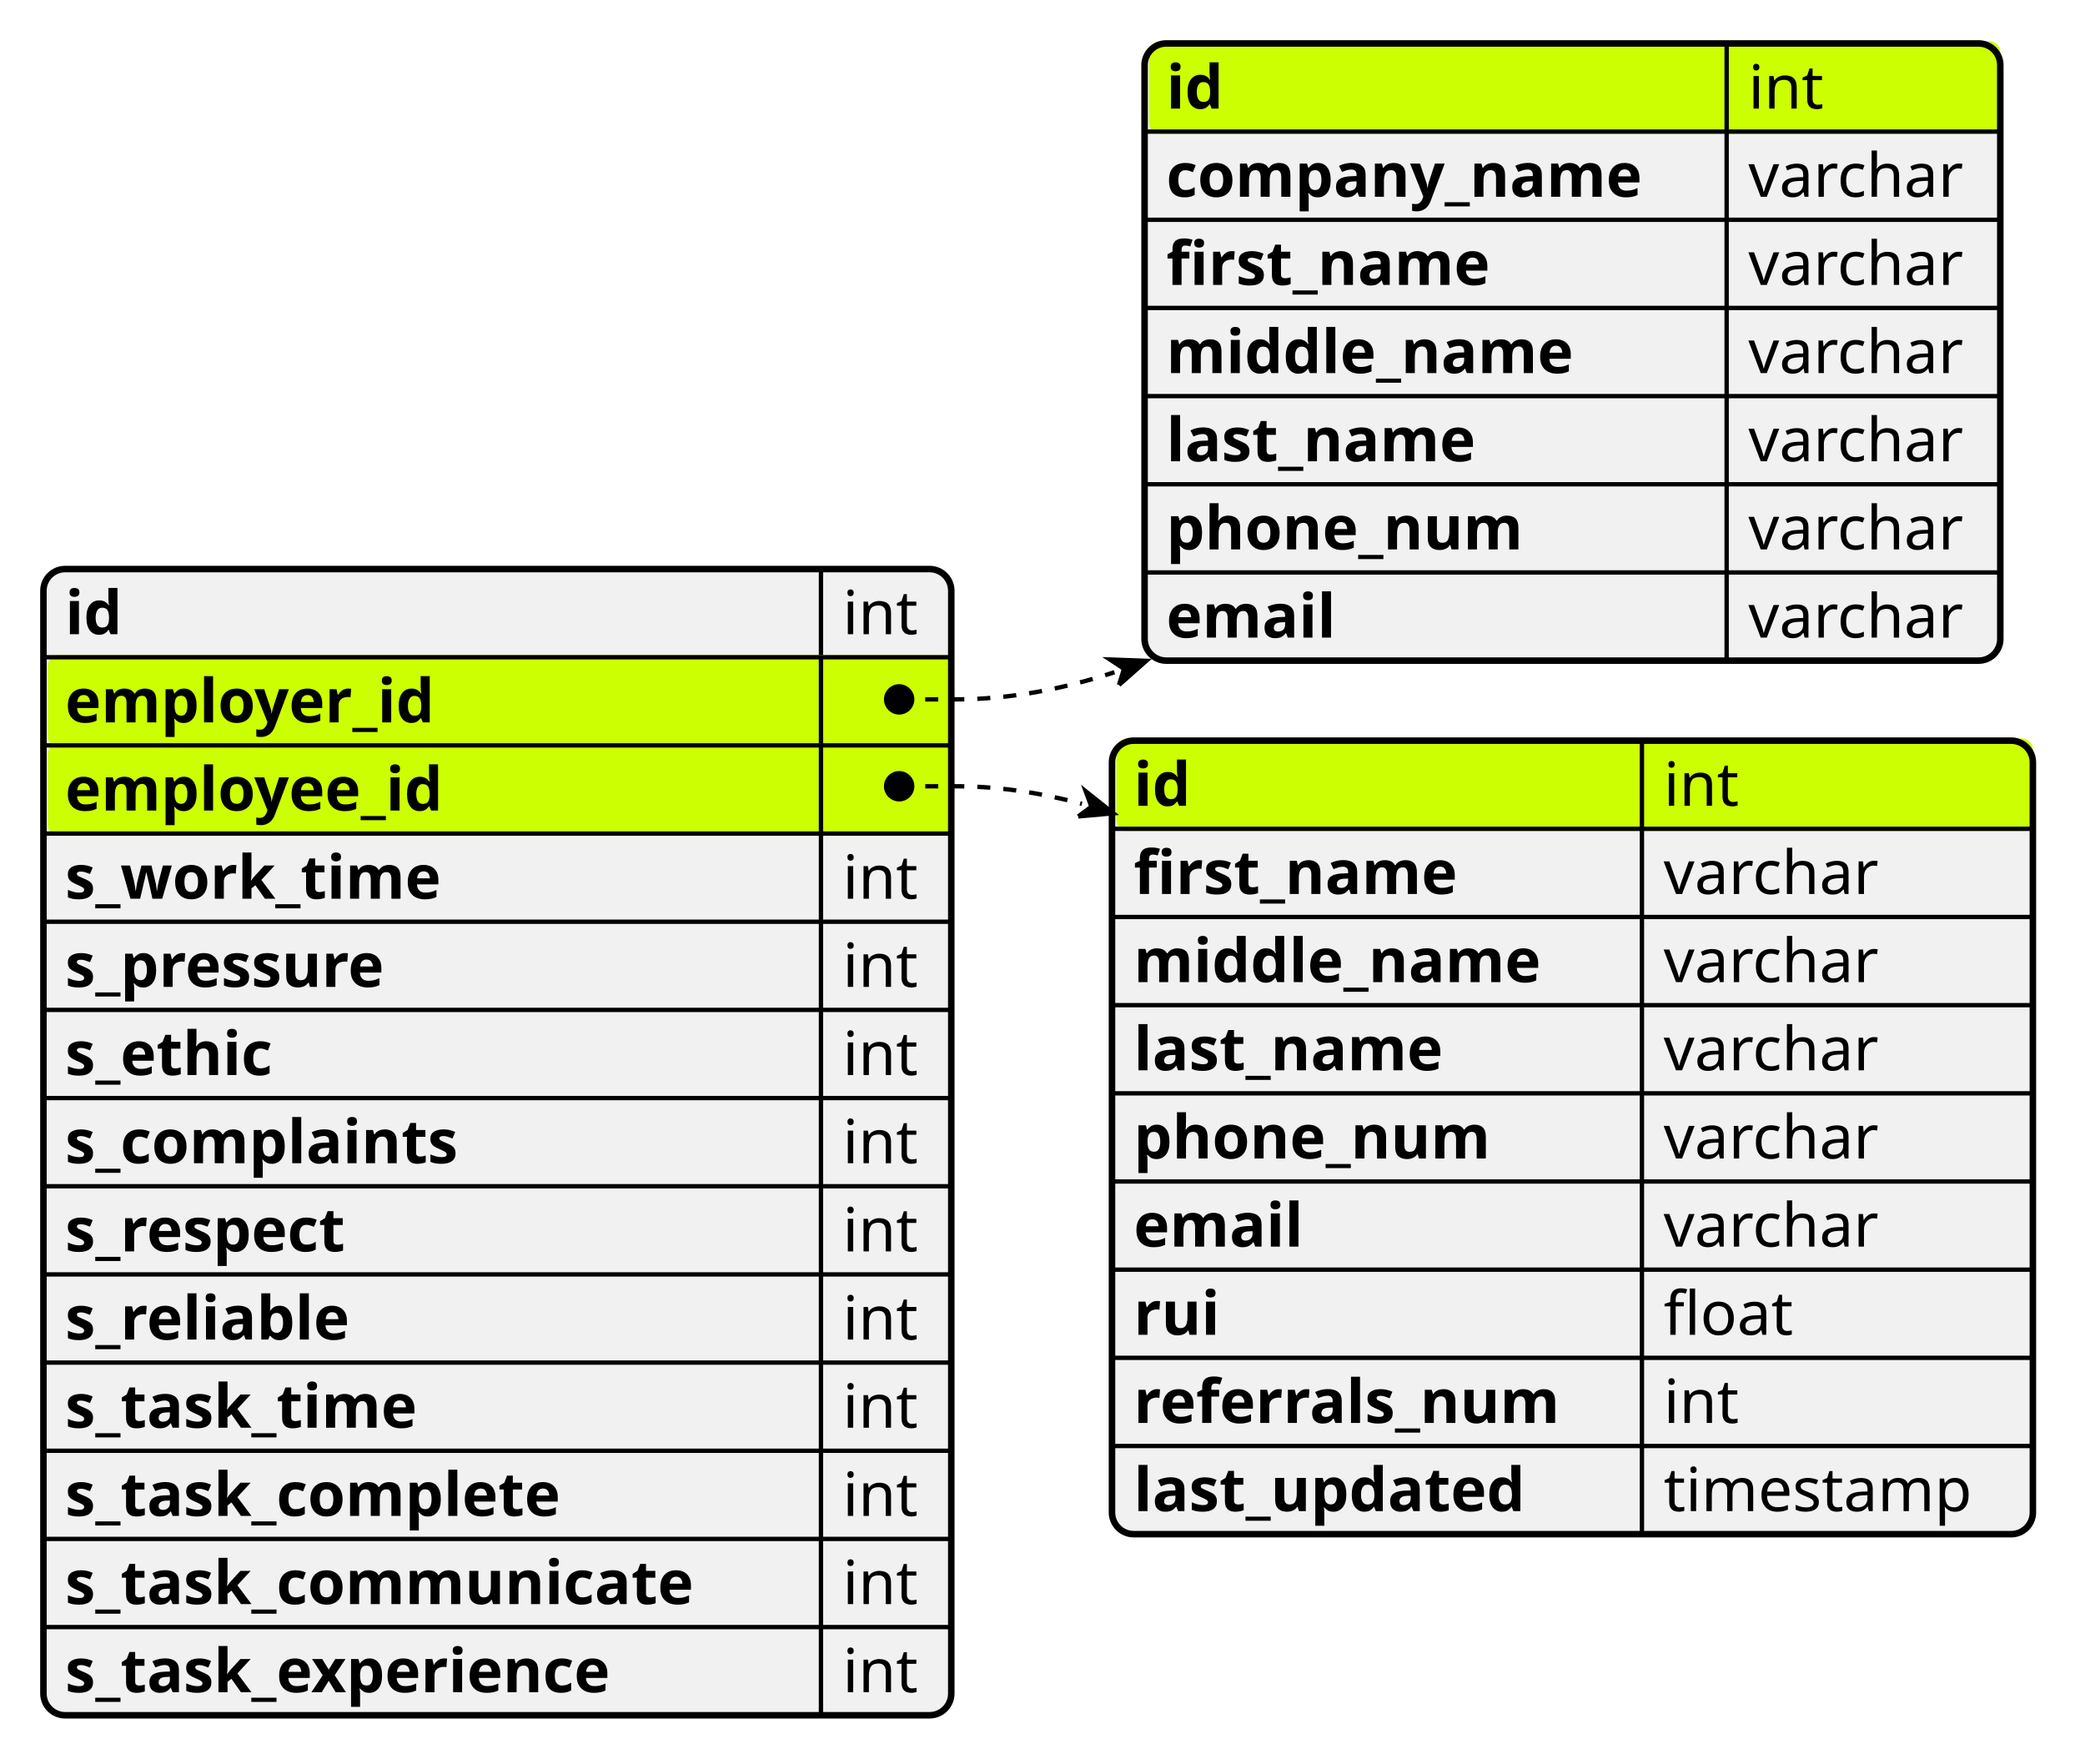
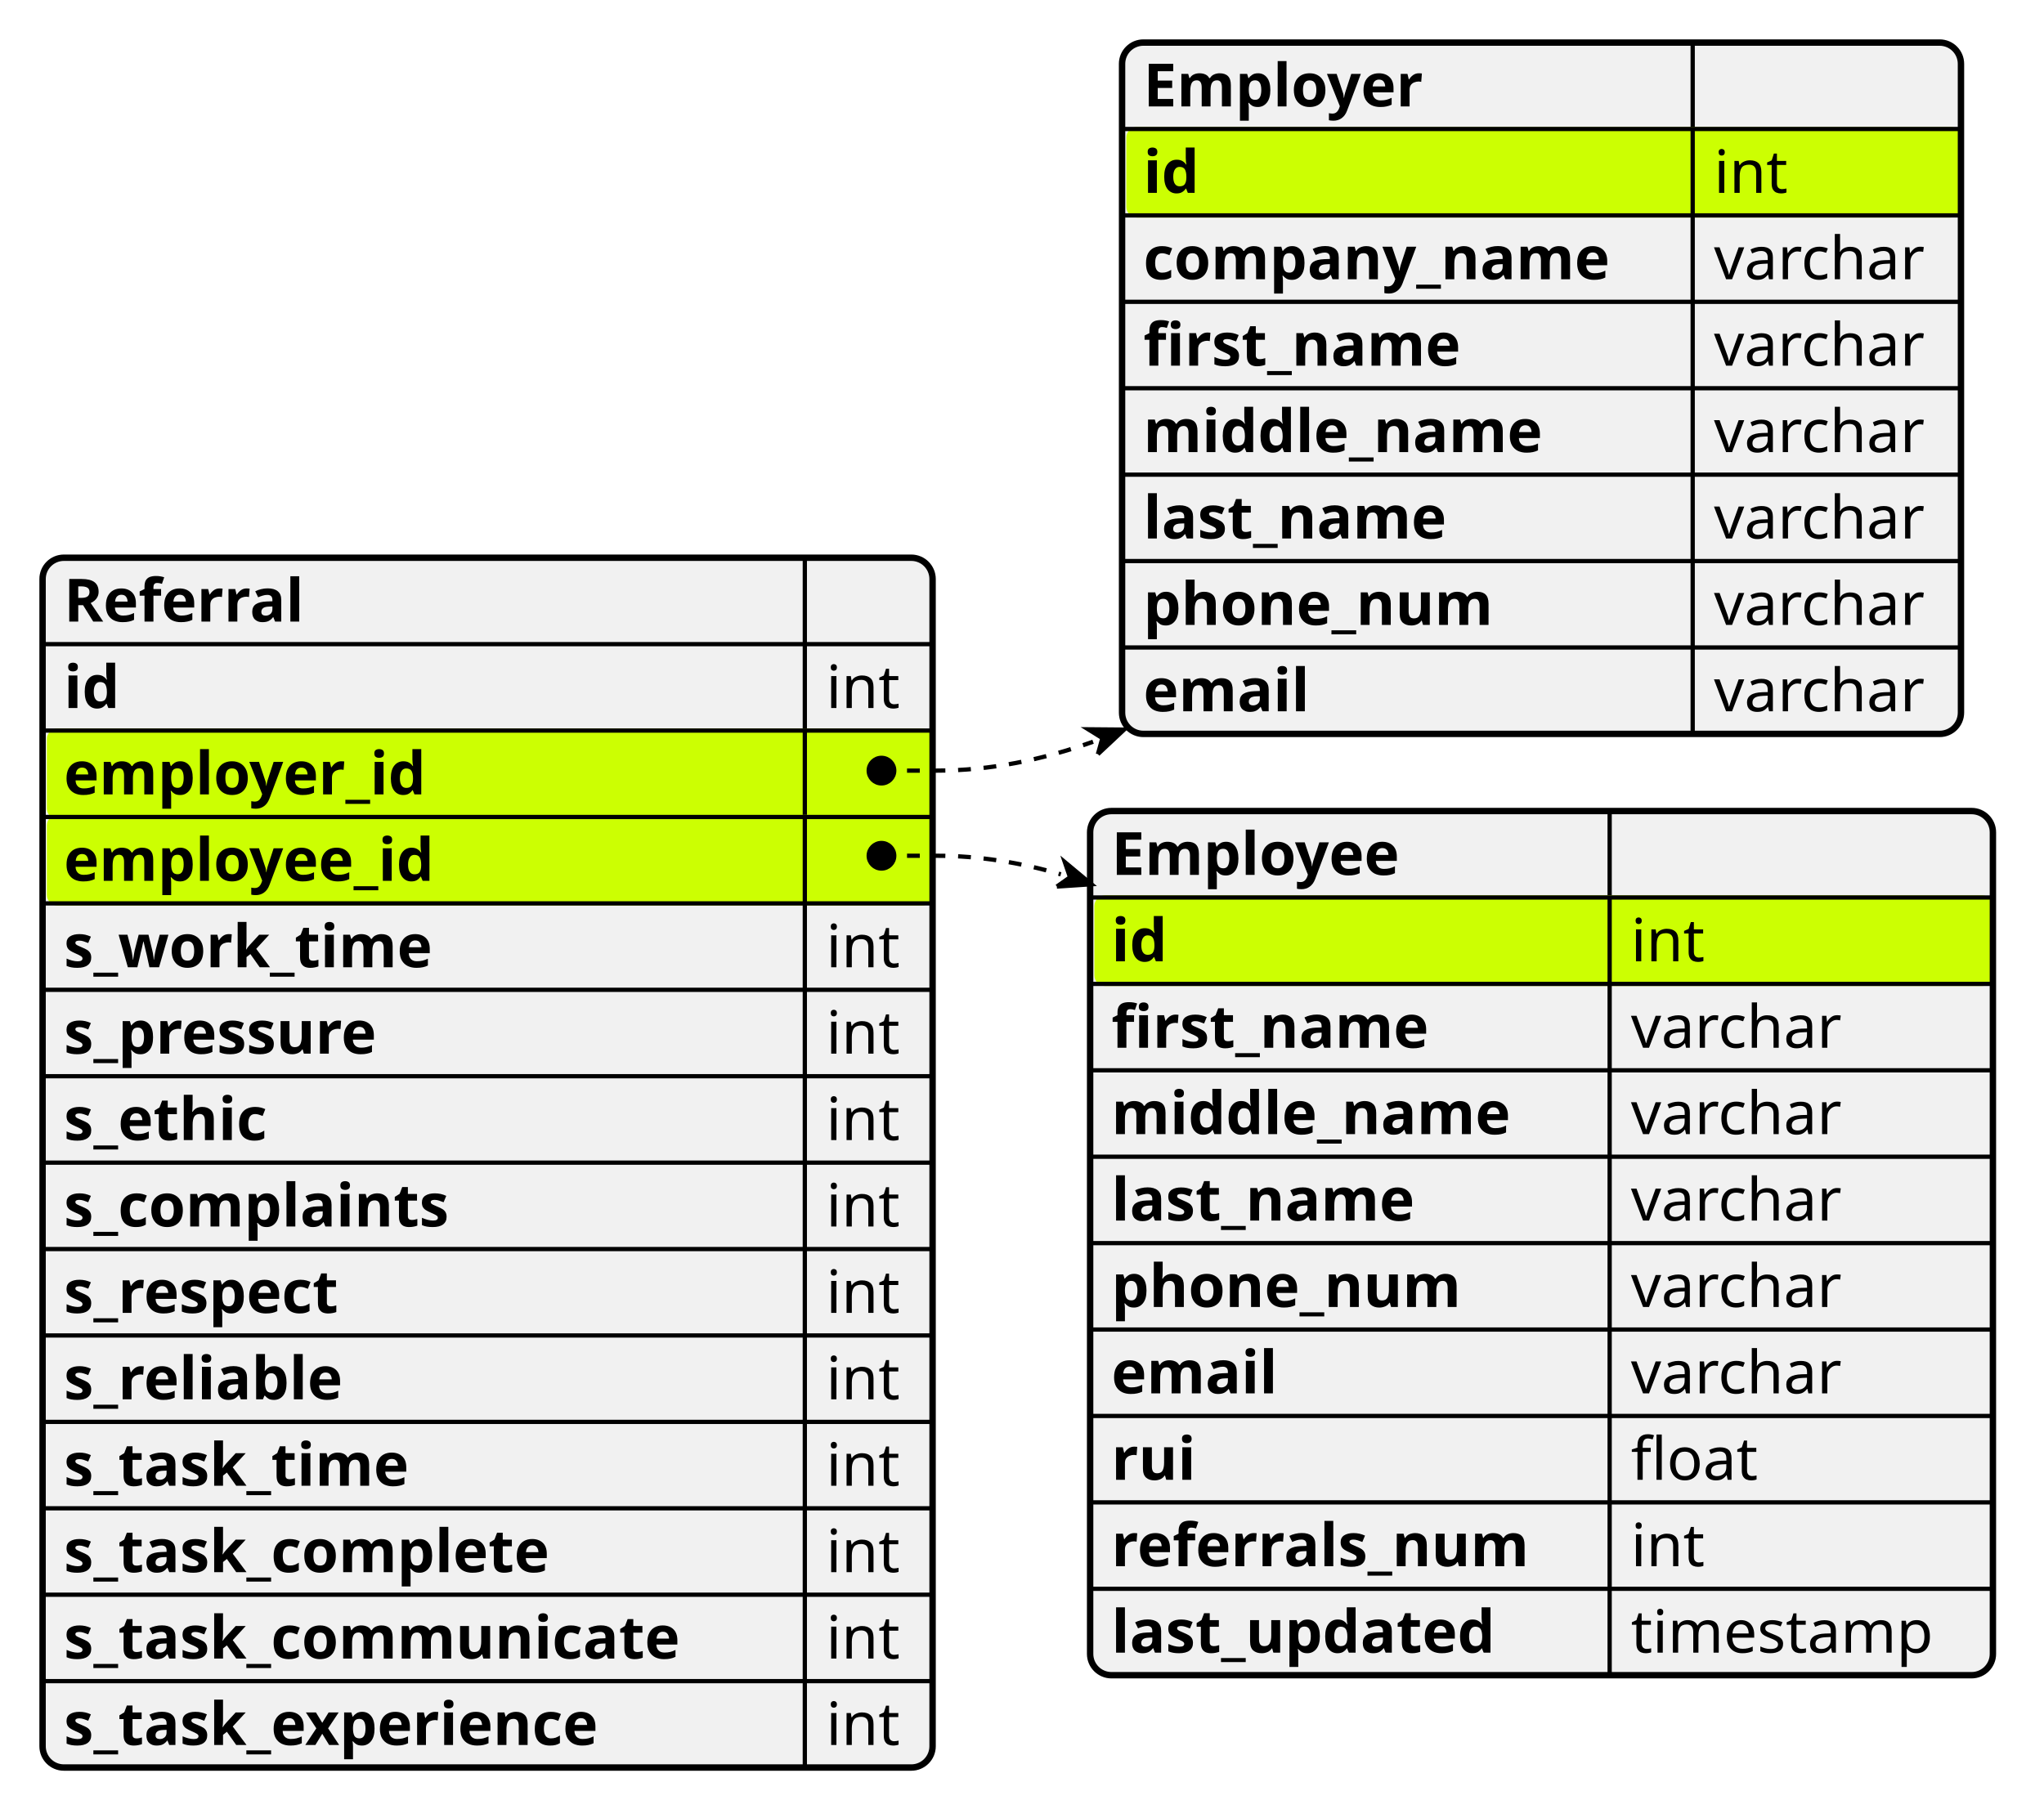
- <svg xmlns="http://www.w3.org/2000/svg" contentStyleType="text/css" height="406px" preserveAspectRatio="none" style="width:480px;height:406px;background:#FFFFFF;" version="1.1" viewBox="0 0 480 406" width="480px" zoomAndPan="magnify">
+ <svg xmlns="http://www.w3.org/2000/svg" contentStyleType="text/css" height="427px" preserveAspectRatio="none" style="width:480px;height:427px;background:#FFFFFF;" version="1.1" viewBox="0 0 480 427" width="480px" zoomAndPan="magnify">
  <defs />
  <g>
-     <rect fill="#F1F1F1" height="263.859" rx="5" ry="5" style="stroke:#F1F1F1;stroke-width:1.5;" width="209" x="10" y="131" />
-     <text fill="#000000" font-family="sans-serif" font-size="14" font-weight="bold" lengthAdjust="spacing" textLength="15" x="15" y="145.995">id</text>
-     <text fill="#000000" font-family="sans-serif" font-size="14" lengthAdjust="spacing" textLength="20" x="194" y="145.995">int</text>
+     <rect fill="#F1F1F1" height="284.156" rx="5" ry="5" style="stroke:#F1F1F1;stroke-width:1.5;" width="209" x="10" y="131" />
+     <text fill="#000000" font-family="sans-serif" font-size="14" font-weight="bold" lengthAdjust="spacing" textLength="65" x="15" y="145.995">Referral</text>
+     <text fill="#000000" font-family="sans-serif" font-size="14" lengthAdjust="spacing" textLength="4" x="194" y="145.995"> </text>
    <line style="stroke:#000000;stroke-width:1.0;" x1="189" x2="189" y1="131" y2="151.297" />
-     <rect fill="#CCFF02" height="20.297" rx="2" ry="2" style="stroke:#CCFF02;stroke-width:1.0;" width="207" x="11.5" y="151.297" />
    <line style="stroke:#000000;stroke-width:1.0;" x1="10" x2="219" y1="151.297" y2="151.297" />
-     <text fill="#000000" font-family="sans-serif" font-size="14" font-weight="bold" lengthAdjust="spacing" textLength="96" x="15" y="166.292">employer_id</text>
-     <text fill="#000000" font-family="sans-serif" font-size="14" lengthAdjust="spacing" textLength="12" x="194" y="166.292">   </text>
+     <text fill="#000000" font-family="sans-serif" font-size="14" font-weight="bold" lengthAdjust="spacing" textLength="15" x="15" y="166.292">id</text>
+     <text fill="#000000" font-family="sans-serif" font-size="14" lengthAdjust="spacing" textLength="20" x="194" y="166.292">int</text>
    <line style="stroke:#000000;stroke-width:1.0;" x1="189" x2="189" y1="151.297" y2="171.594" />
    <rect fill="#CCFF02" height="20.297" rx="2" ry="2" style="stroke:#CCFF02;stroke-width:1.0;" width="207" x="11.5" y="171.594" />
    <line style="stroke:#000000;stroke-width:1.0;" x1="10" x2="219" y1="171.594" y2="171.594" />
-     <text fill="#000000" font-family="sans-serif" font-size="14" font-weight="bold" lengthAdjust="spacing" textLength="98" x="15" y="186.589">employee_id</text>
+     <text fill="#000000" font-family="sans-serif" font-size="14" font-weight="bold" lengthAdjust="spacing" textLength="96" x="15" y="186.589">employer_id</text>
    <text fill="#000000" font-family="sans-serif" font-size="14" lengthAdjust="spacing" textLength="12" x="194" y="186.589">   </text>
    <line style="stroke:#000000;stroke-width:1.0;" x1="189" x2="189" y1="171.594" y2="191.891" />
+     <rect fill="#CCFF02" height="20.297" rx="2" ry="2" style="stroke:#CCFF02;stroke-width:1.0;" width="207" x="11.5" y="191.891" />
    <line style="stroke:#000000;stroke-width:1.0;" x1="10" x2="219" y1="191.891" y2="191.891" />
-     <text fill="#000000" font-family="sans-serif" font-size="14" font-weight="bold" lengthAdjust="spacing" textLength="99" x="15" y="206.886">s_work_time</text>
-     <text fill="#000000" font-family="sans-serif" font-size="14" lengthAdjust="spacing" textLength="20" x="194" y="206.886">int</text>
+     <text fill="#000000" font-family="sans-serif" font-size="14" font-weight="bold" lengthAdjust="spacing" textLength="98" x="15" y="206.886">employee_id</text>
+     <text fill="#000000" font-family="sans-serif" font-size="14" lengthAdjust="spacing" textLength="12" x="194" y="206.886">   </text>
    <line style="stroke:#000000;stroke-width:1.0;" x1="189" x2="189" y1="191.891" y2="212.188" />
    <line style="stroke:#000000;stroke-width:1.0;" x1="10" x2="219" y1="212.188" y2="212.188" />
-     <text fill="#000000" font-family="sans-serif" font-size="14" font-weight="bold" lengthAdjust="spacing" textLength="86" x="15" y="227.183">s_pressure</text>
+     <text fill="#000000" font-family="sans-serif" font-size="14" font-weight="bold" lengthAdjust="spacing" textLength="99" x="15" y="227.183">s_work_time</text>
    <text fill="#000000" font-family="sans-serif" font-size="14" lengthAdjust="spacing" textLength="20" x="194" y="227.183">int</text>
    <line style="stroke:#000000;stroke-width:1.0;" x1="189" x2="189" y1="212.188" y2="232.484" />
    <line style="stroke:#000000;stroke-width:1.0;" x1="10" x2="219" y1="232.484" y2="232.484" />
-     <text fill="#000000" font-family="sans-serif" font-size="14" font-weight="bold" lengthAdjust="spacing" textLength="57" x="15" y="247.48">s_ethic</text>
+     <text fill="#000000" font-family="sans-serif" font-size="14" font-weight="bold" lengthAdjust="spacing" textLength="86" x="15" y="247.48">s_pressure</text>
    <text fill="#000000" font-family="sans-serif" font-size="14" lengthAdjust="spacing" textLength="20" x="194" y="247.48">int</text>
    <line style="stroke:#000000;stroke-width:1.0;" x1="189" x2="189" y1="232.484" y2="252.781" />
    <line style="stroke:#000000;stroke-width:1.0;" x1="10" x2="219" y1="252.781" y2="252.781" />
-     <text fill="#000000" font-family="sans-serif" font-size="14" font-weight="bold" lengthAdjust="spacing" textLength="107" x="15" y="267.776">s_complaints</text>
+     <text fill="#000000" font-family="sans-serif" font-size="14" font-weight="bold" lengthAdjust="spacing" textLength="57" x="15" y="267.776">s_ethic</text>
    <text fill="#000000" font-family="sans-serif" font-size="14" lengthAdjust="spacing" textLength="20" x="194" y="267.776">int</text>
    <line style="stroke:#000000;stroke-width:1.0;" x1="189" x2="189" y1="252.781" y2="273.078" />
    <line style="stroke:#000000;stroke-width:1.0;" x1="10" x2="219" y1="273.078" y2="273.078" />
-     <text fill="#000000" font-family="sans-serif" font-size="14" font-weight="bold" lengthAdjust="spacing" textLength="77" x="15" y="288.073">s_respect</text>
+     <text fill="#000000" font-family="sans-serif" font-size="14" font-weight="bold" lengthAdjust="spacing" textLength="107" x="15" y="288.073">s_complaints</text>
    <text fill="#000000" font-family="sans-serif" font-size="14" lengthAdjust="spacing" textLength="20" x="194" y="288.073">int</text>
    <line style="stroke:#000000;stroke-width:1.0;" x1="189" x2="189" y1="273.078" y2="293.375" />
    <line style="stroke:#000000;stroke-width:1.0;" x1="10" x2="219" y1="293.375" y2="293.375" />
-     <text fill="#000000" font-family="sans-serif" font-size="14" font-weight="bold" lengthAdjust="spacing" textLength="76" x="15" y="308.37">s_reliable</text>
+     <text fill="#000000" font-family="sans-serif" font-size="14" font-weight="bold" lengthAdjust="spacing" textLength="77" x="15" y="308.37">s_respect</text>
    <text fill="#000000" font-family="sans-serif" font-size="14" lengthAdjust="spacing" textLength="20" x="194" y="308.37">int</text>
    <line style="stroke:#000000;stroke-width:1.0;" x1="189" x2="189" y1="293.375" y2="313.672" />
    <line style="stroke:#000000;stroke-width:1.0;" x1="10" x2="219" y1="313.672" y2="313.672" />
-     <text fill="#000000" font-family="sans-serif" font-size="14" font-weight="bold" lengthAdjust="spacing" textLength="96" x="15" y="328.667">s_task_time</text>
+     <text fill="#000000" font-family="sans-serif" font-size="14" font-weight="bold" lengthAdjust="spacing" textLength="76" x="15" y="328.667">s_reliable</text>
    <text fill="#000000" font-family="sans-serif" font-size="14" lengthAdjust="spacing" textLength="20" x="194" y="328.667">int</text>
    <line style="stroke:#000000;stroke-width:1.0;" x1="189" x2="189" y1="313.672" y2="333.969" />
    <line style="stroke:#000000;stroke-width:1.0;" x1="10" x2="219" y1="333.969" y2="333.969" />
-     <text fill="#000000" font-family="sans-serif" font-size="14" font-weight="bold" lengthAdjust="spacing" textLength="134" x="15" y="348.964">s_task_complete</text>
+     <text fill="#000000" font-family="sans-serif" font-size="14" font-weight="bold" lengthAdjust="spacing" textLength="96" x="15" y="348.964">s_task_time</text>
    <text fill="#000000" font-family="sans-serif" font-size="14" lengthAdjust="spacing" textLength="20" x="194" y="348.964">int</text>
    <line style="stroke:#000000;stroke-width:1.0;" x1="189" x2="189" y1="333.969" y2="354.266" />
    <line style="stroke:#000000;stroke-width:1.0;" x1="10" x2="219" y1="354.266" y2="354.266" />
-     <text fill="#000000" font-family="sans-serif" font-size="14" font-weight="bold" lengthAdjust="spacing" textLength="169" x="15" y="369.261">s_task_communicate</text>
+     <text fill="#000000" font-family="sans-serif" font-size="14" font-weight="bold" lengthAdjust="spacing" textLength="134" x="15" y="369.261">s_task_complete</text>
    <text fill="#000000" font-family="sans-serif" font-size="14" lengthAdjust="spacing" textLength="20" x="194" y="369.261">int</text>
    <line style="stroke:#000000;stroke-width:1.0;" x1="189" x2="189" y1="354.266" y2="374.562" />
    <line style="stroke:#000000;stroke-width:1.0;" x1="10" x2="219" y1="374.562" y2="374.562" />
-     <text fill="#000000" font-family="sans-serif" font-size="14" font-weight="bold" lengthAdjust="spacing" textLength="145" x="15" y="389.558">s_task_experience</text>
+     <text fill="#000000" font-family="sans-serif" font-size="14" font-weight="bold" lengthAdjust="spacing" textLength="169" x="15" y="389.558">s_task_communicate</text>
    <text fill="#000000" font-family="sans-serif" font-size="14" lengthAdjust="spacing" textLength="20" x="194" y="389.558">int</text>
    <line style="stroke:#000000;stroke-width:1.0;" x1="189" x2="189" y1="374.562" y2="394.859" />
-     <rect fill="none" height="263.859" rx="5" ry="5" style="stroke:#000000;stroke-width:1.5;" width="209" x="10" y="131" />
-     <rect fill="#F1F1F1" height="142.078" rx="5" ry="5" style="stroke:#F1F1F1;stroke-width:1.5;" width="197" x="263.5" y="10" />
-     <rect fill="#CCFF02" height="20.297" rx="2" ry="2" style="stroke:#CCFF02;stroke-width:1.0;" width="195" x="265" y="10" />
-     <text fill="#000000" font-family="sans-serif" font-size="14" font-weight="bold" lengthAdjust="spacing" textLength="15" x="268.5" y="24.995">id</text>
-     <text fill="#000000" font-family="sans-serif" font-size="14" lengthAdjust="spacing" textLength="20" x="402.5" y="24.995">int</text>
+     <line style="stroke:#000000;stroke-width:1.0;" x1="10" x2="219" y1="394.859" y2="394.859" />
+     <text fill="#000000" font-family="sans-serif" font-size="14" font-weight="bold" lengthAdjust="spacing" textLength="145" x="15" y="409.854">s_task_experience</text>
+     <text fill="#000000" font-family="sans-serif" font-size="14" lengthAdjust="spacing" textLength="20" x="194" y="409.854">int</text>
+     <line style="stroke:#000000;stroke-width:1.0;" x1="189" x2="189" y1="394.859" y2="415.156" />
+     <rect fill="none" height="284.156" rx="5" ry="5" style="stroke:#000000;stroke-width:1.5;" width="209" x="10" y="131" />
+     <rect fill="#F1F1F1" height="162.375" rx="5" ry="5" style="stroke:#F1F1F1;stroke-width:1.5;" width="197" x="263.5" y="10" />
+     <text fill="#000000" font-family="sans-serif" font-size="14" font-weight="bold" lengthAdjust="spacing" textLength="74" x="268.5" y="24.995">Employer</text>
+     <text fill="#000000" font-family="sans-serif" font-size="14" lengthAdjust="spacing" textLength="4" x="402.5" y="24.995"> </text>
    <line style="stroke:#000000;stroke-width:1.0;" x1="397.5" x2="397.5" y1="10" y2="30.297" />
+     <rect fill="#CCFF02" height="20.297" rx="2" ry="2" style="stroke:#CCFF02;stroke-width:1.0;" width="195" x="265" y="30.297" />
    <line style="stroke:#000000;stroke-width:1.0;" x1="263.5" x2="460.5" y1="30.297" y2="30.297" />
-     <text fill="#000000" font-family="sans-serif" font-size="14" font-weight="bold" lengthAdjust="spacing" textLength="124" x="268.5" y="45.292">company_name</text>
-     <text fill="#000000" font-family="sans-serif" font-size="14" lengthAdjust="spacing" textLength="53" x="402.5" y="45.292">varchar</text>
+     <text fill="#000000" font-family="sans-serif" font-size="14" font-weight="bold" lengthAdjust="spacing" textLength="15" x="268.5" y="45.292">id</text>
+     <text fill="#000000" font-family="sans-serif" font-size="14" lengthAdjust="spacing" textLength="20" x="402.5" y="45.292">int</text>
    <line style="stroke:#000000;stroke-width:1.0;" x1="397.5" x2="397.5" y1="30.297" y2="50.594" />
    <line style="stroke:#000000;stroke-width:1.0;" x1="263.5" x2="460.5" y1="50.594" y2="50.594" />
-     <text fill="#000000" font-family="sans-serif" font-size="14" font-weight="bold" lengthAdjust="spacing" textLength="87" x="268.5" y="65.589">first_name</text>
+     <text fill="#000000" font-family="sans-serif" font-size="14" font-weight="bold" lengthAdjust="spacing" textLength="124" x="268.5" y="65.589">company_name</text>
    <text fill="#000000" font-family="sans-serif" font-size="14" lengthAdjust="spacing" textLength="53" x="402.5" y="65.589">varchar</text>
    <line style="stroke:#000000;stroke-width:1.0;" x1="397.5" x2="397.5" y1="50.594" y2="70.891" />
    <line style="stroke:#000000;stroke-width:1.0;" x1="263.5" x2="460.5" y1="70.891" y2="70.891" />
-     <text fill="#000000" font-family="sans-serif" font-size="14" font-weight="bold" lengthAdjust="spacing" textLength="105" x="268.5" y="85.886">middle_name</text>
+     <text fill="#000000" font-family="sans-serif" font-size="14" font-weight="bold" lengthAdjust="spacing" textLength="87" x="268.5" y="85.886">first_name</text>
    <text fill="#000000" font-family="sans-serif" font-size="14" lengthAdjust="spacing" textLength="53" x="402.5" y="85.886">varchar</text>
    <line style="stroke:#000000;stroke-width:1.0;" x1="397.5" x2="397.5" y1="70.891" y2="91.188" />
    <line style="stroke:#000000;stroke-width:1.0;" x1="263.5" x2="460.5" y1="91.188" y2="91.188" />
-     <text fill="#000000" font-family="sans-serif" font-size="14" font-weight="bold" lengthAdjust="spacing" textLength="83" x="268.5" y="106.183">last_name</text>
+     <text fill="#000000" font-family="sans-serif" font-size="14" font-weight="bold" lengthAdjust="spacing" textLength="105" x="268.5" y="106.183">middle_name</text>
    <text fill="#000000" font-family="sans-serif" font-size="14" lengthAdjust="spacing" textLength="53" x="402.5" y="106.183">varchar</text>
    <line style="stroke:#000000;stroke-width:1.0;" x1="397.5" x2="397.5" y1="91.188" y2="111.484" />
    <line style="stroke:#000000;stroke-width:1.0;" x1="263.5" x2="460.5" y1="111.484" y2="111.484" />
-     <text fill="#000000" font-family="sans-serif" font-size="14" font-weight="bold" lengthAdjust="spacing" textLength="91" x="268.5" y="126.48">phone_num</text>
+     <text fill="#000000" font-family="sans-serif" font-size="14" font-weight="bold" lengthAdjust="spacing" textLength="83" x="268.5" y="126.48">last_name</text>
    <text fill="#000000" font-family="sans-serif" font-size="14" lengthAdjust="spacing" textLength="53" x="402.5" y="126.48">varchar</text>
    <line style="stroke:#000000;stroke-width:1.0;" x1="397.5" x2="397.5" y1="111.484" y2="131.781" />
    <line style="stroke:#000000;stroke-width:1.0;" x1="263.5" x2="460.5" y1="131.781" y2="131.781" />
-     <text fill="#000000" font-family="sans-serif" font-size="14" font-weight="bold" lengthAdjust="spacing" textLength="44" x="268.5" y="146.776">email</text>
+     <text fill="#000000" font-family="sans-serif" font-size="14" font-weight="bold" lengthAdjust="spacing" textLength="91" x="268.5" y="146.776">phone_num</text>
    <text fill="#000000" font-family="sans-serif" font-size="14" lengthAdjust="spacing" textLength="53" x="402.5" y="146.776">varchar</text>
    <line style="stroke:#000000;stroke-width:1.0;" x1="397.5" x2="397.5" y1="131.781" y2="152.078" />
-     <rect fill="none" height="142.078" rx="5" ry="5" style="stroke:#000000;stroke-width:1.5;" width="197" x="263.5" y="10" />
-     <rect fill="#F1F1F1" height="182.672" rx="5" ry="5" style="stroke:#F1F1F1;stroke-width:1.5;" width="212" x="256" y="170.5" />
-     <rect fill="#CCFF02" height="20.297" rx="2" ry="2" style="stroke:#CCFF02;stroke-width:1.0;" width="210" x="257.5" y="170.5" />
-     <text fill="#000000" font-family="sans-serif" font-size="14" font-weight="bold" lengthAdjust="spacing" textLength="15" x="261" y="185.495">id</text>
-     <text fill="#000000" font-family="sans-serif" font-size="14" lengthAdjust="spacing" textLength="20" x="383" y="185.495">int</text>
-     <line style="stroke:#000000;stroke-width:1.0;" x1="378" x2="378" y1="170.5" y2="190.797" />
-     <line style="stroke:#000000;stroke-width:1.0;" x1="256" x2="468" y1="190.797" y2="190.797" />
-     <text fill="#000000" font-family="sans-serif" font-size="14" font-weight="bold" lengthAdjust="spacing" textLength="87" x="261" y="205.792">first_name</text>
-     <text fill="#000000" font-family="sans-serif" font-size="14" lengthAdjust="spacing" textLength="53" x="383" y="205.792">varchar</text>
-     <line style="stroke:#000000;stroke-width:1.0;" x1="378" x2="378" y1="190.797" y2="211.094" />
-     <line style="stroke:#000000;stroke-width:1.0;" x1="256" x2="468" y1="211.094" y2="211.094" />
-     <text fill="#000000" font-family="sans-serif" font-size="14" font-weight="bold" lengthAdjust="spacing" textLength="105" x="261" y="226.089">middle_name</text>
-     <text fill="#000000" font-family="sans-serif" font-size="14" lengthAdjust="spacing" textLength="53" x="383" y="226.089">varchar</text>
-     <line style="stroke:#000000;stroke-width:1.0;" x1="378" x2="378" y1="211.094" y2="231.391" />
-     <line style="stroke:#000000;stroke-width:1.0;" x1="256" x2="468" y1="231.391" y2="231.391" />
-     <text fill="#000000" font-family="sans-serif" font-size="14" font-weight="bold" lengthAdjust="spacing" textLength="83" x="261" y="246.386">last_name</text>
-     <text fill="#000000" font-family="sans-serif" font-size="14" lengthAdjust="spacing" textLength="53" x="383" y="246.386">varchar</text>
-     <line style="stroke:#000000;stroke-width:1.0;" x1="378" x2="378" y1="231.391" y2="251.688" />
-     <line style="stroke:#000000;stroke-width:1.0;" x1="256" x2="468" y1="251.688" y2="251.688" />
-     <text fill="#000000" font-family="sans-serif" font-size="14" font-weight="bold" lengthAdjust="spacing" textLength="91" x="261" y="266.683">phone_num</text>
-     <text fill="#000000" font-family="sans-serif" font-size="14" lengthAdjust="spacing" textLength="53" x="383" y="266.683">varchar</text>
-     <line style="stroke:#000000;stroke-width:1.0;" x1="378" x2="378" y1="251.688" y2="271.984" />
-     <line style="stroke:#000000;stroke-width:1.0;" x1="256" x2="468" y1="271.984" y2="271.984" />
-     <text fill="#000000" font-family="sans-serif" font-size="14" font-weight="bold" lengthAdjust="spacing" textLength="44" x="261" y="286.979">email</text>
-     <text fill="#000000" font-family="sans-serif" font-size="14" lengthAdjust="spacing" textLength="53" x="383" y="286.979">varchar</text>
-     <line style="stroke:#000000;stroke-width:1.0;" x1="378" x2="378" y1="271.984" y2="292.281" />
-     <line style="stroke:#000000;stroke-width:1.0;" x1="256" x2="468" y1="292.281" y2="292.281" />
-     <text fill="#000000" font-family="sans-serif" font-size="14" font-weight="bold" lengthAdjust="spacing" textLength="22" x="261" y="307.276">rui</text>
-     <text fill="#000000" font-family="sans-serif" font-size="14" lengthAdjust="spacing" textLength="34" x="383" y="307.276">float</text>
-     <line style="stroke:#000000;stroke-width:1.0;" x1="378" x2="378" y1="292.281" y2="312.578" />
-     <line style="stroke:#000000;stroke-width:1.0;" x1="256" x2="468" y1="312.578" y2="312.578" />
-     <text fill="#000000" font-family="sans-serif" font-size="14" font-weight="bold" lengthAdjust="spacing" textLength="112" x="261" y="327.573">referrals_num</text>
-     <text fill="#000000" font-family="sans-serif" font-size="14" lengthAdjust="spacing" textLength="20" x="383" y="327.573">int</text>
-     <line style="stroke:#000000;stroke-width:1.0;" x1="378" x2="378" y1="312.578" y2="332.875" />
-     <line style="stroke:#000000;stroke-width:1.0;" x1="256" x2="468" y1="332.875" y2="332.875" />
-     <text fill="#000000" font-family="sans-serif" font-size="14" font-weight="bold" lengthAdjust="spacing" textLength="106" x="261" y="347.87">last_updated</text>
-     <text fill="#000000" font-family="sans-serif" font-size="14" lengthAdjust="spacing" textLength="80" x="383" y="347.87">timestamp</text>
-     <line style="stroke:#000000;stroke-width:1.0;" x1="378" x2="378" y1="332.875" y2="353.172" />
-     <rect fill="none" height="182.672" rx="5" ry="5" style="stroke:#000000;stroke-width:1.5;" width="212" x="256" y="170.5" />
-     <path d="M207,161 L220,161 C232.386,161 244.684,158.649 256.561,154.752 " fill="none" style="stroke:#000000;stroke-width:1.0;stroke-dasharray:3.0,3.0;" />
-     <path d="M257.608,157.687 L258.762,153.966 L255.513,151.817 L263.898,152.133 L257.608,157.687 " fill="#000000" style="stroke:#000000;stroke-width:1.0;" />
-     <ellipse cx="207" cy="161" fill="#000000" rx="3" ry="3" style="stroke:#000000;stroke-width:1.0;" />
-     <path d="M207,181 L220,181 C229.812,181 239.561,182.485 249.085,185.053 " fill="none" style="stroke:#000000;stroke-width:1.0;stroke-dasharray:3.0,3.0;" />
-     <path d="M248.218,187.948 L251.256,185.704 L249.952,182.159 L256.321,187.221 L248.218,187.948 " fill="#000000" style="stroke:#000000;stroke-width:1.0;" />
+     <line style="stroke:#000000;stroke-width:1.0;" x1="263.5" x2="460.5" y1="152.078" y2="152.078" />
+     <text fill="#000000" font-family="sans-serif" font-size="14" font-weight="bold" lengthAdjust="spacing" textLength="44" x="268.5" y="167.073">email</text>
+     <text fill="#000000" font-family="sans-serif" font-size="14" lengthAdjust="spacing" textLength="53" x="402.5" y="167.073">varchar</text>
+     <line style="stroke:#000000;stroke-width:1.0;" x1="397.5" x2="397.5" y1="152.078" y2="172.375" />
+     <rect fill="none" height="162.375" rx="5" ry="5" style="stroke:#000000;stroke-width:1.5;" width="197" x="263.5" y="10" />
+     <rect fill="#F1F1F1" height="202.969" rx="5" ry="5" style="stroke:#F1F1F1;stroke-width:1.5;" width="212" x="256" y="190.5" />
+     <text fill="#000000" font-family="sans-serif" font-size="14" font-weight="bold" lengthAdjust="spacing" textLength="76" x="261" y="205.495">Employee</text>
+     <text fill="#000000" font-family="sans-serif" font-size="14" lengthAdjust="spacing" textLength="4" x="383" y="205.495"> </text>
+     <line style="stroke:#000000;stroke-width:1.0;" x1="378" x2="378" y1="190.5" y2="210.797" />
+     <rect fill="#CCFF02" height="20.297" rx="2" ry="2" style="stroke:#CCFF02;stroke-width:1.0;" width="210" x="257.5" y="210.797" />
+     <line style="stroke:#000000;stroke-width:1.0;" x1="256" x2="468" y1="210.797" y2="210.797" />
+     <text fill="#000000" font-family="sans-serif" font-size="14" font-weight="bold" lengthAdjust="spacing" textLength="15" x="261" y="225.792">id</text>
+     <text fill="#000000" font-family="sans-serif" font-size="14" lengthAdjust="spacing" textLength="20" x="383" y="225.792">int</text>
+     <line style="stroke:#000000;stroke-width:1.0;" x1="378" x2="378" y1="210.797" y2="231.094" />
+     <line style="stroke:#000000;stroke-width:1.0;" x1="256" x2="468" y1="231.094" y2="231.094" />
+     <text fill="#000000" font-family="sans-serif" font-size="14" font-weight="bold" lengthAdjust="spacing" textLength="87" x="261" y="246.089">first_name</text>
+     <text fill="#000000" font-family="sans-serif" font-size="14" lengthAdjust="spacing" textLength="53" x="383" y="246.089">varchar</text>
+     <line style="stroke:#000000;stroke-width:1.0;" x1="378" x2="378" y1="231.094" y2="251.391" />
+     <line style="stroke:#000000;stroke-width:1.0;" x1="256" x2="468" y1="251.391" y2="251.391" />
+     <text fill="#000000" font-family="sans-serif" font-size="14" font-weight="bold" lengthAdjust="spacing" textLength="105" x="261" y="266.386">middle_name</text>
+     <text fill="#000000" font-family="sans-serif" font-size="14" lengthAdjust="spacing" textLength="53" x="383" y="266.386">varchar</text>
+     <line style="stroke:#000000;stroke-width:1.0;" x1="378" x2="378" y1="251.391" y2="271.688" />
+     <line style="stroke:#000000;stroke-width:1.0;" x1="256" x2="468" y1="271.688" y2="271.688" />
+     <text fill="#000000" font-family="sans-serif" font-size="14" font-weight="bold" lengthAdjust="spacing" textLength="83" x="261" y="286.683">last_name</text>
+     <text fill="#000000" font-family="sans-serif" font-size="14" lengthAdjust="spacing" textLength="53" x="383" y="286.683">varchar</text>
+     <line style="stroke:#000000;stroke-width:1.0;" x1="378" x2="378" y1="271.688" y2="291.984" />
+     <line style="stroke:#000000;stroke-width:1.0;" x1="256" x2="468" y1="291.984" y2="291.984" />
+     <text fill="#000000" font-family="sans-serif" font-size="14" font-weight="bold" lengthAdjust="spacing" textLength="91" x="261" y="306.979">phone_num</text>
+     <text fill="#000000" font-family="sans-serif" font-size="14" lengthAdjust="spacing" textLength="53" x="383" y="306.979">varchar</text>
+     <line style="stroke:#000000;stroke-width:1.0;" x1="378" x2="378" y1="291.984" y2="312.281" />
+     <line style="stroke:#000000;stroke-width:1.0;" x1="256" x2="468" y1="312.281" y2="312.281" />
+     <text fill="#000000" font-family="sans-serif" font-size="14" font-weight="bold" lengthAdjust="spacing" textLength="44" x="261" y="327.276">email</text>
+     <text fill="#000000" font-family="sans-serif" font-size="14" lengthAdjust="spacing" textLength="53" x="383" y="327.276">varchar</text>
+     <line style="stroke:#000000;stroke-width:1.0;" x1="378" x2="378" y1="312.281" y2="332.578" />
+     <line style="stroke:#000000;stroke-width:1.0;" x1="256" x2="468" y1="332.578" y2="332.578" />
+     <text fill="#000000" font-family="sans-serif" font-size="14" font-weight="bold" lengthAdjust="spacing" textLength="22" x="261" y="347.573">rui</text>
+     <text fill="#000000" font-family="sans-serif" font-size="14" lengthAdjust="spacing" textLength="34" x="383" y="347.573">float</text>
+     <line style="stroke:#000000;stroke-width:1.0;" x1="378" x2="378" y1="332.578" y2="352.875" />
+     <line style="stroke:#000000;stroke-width:1.0;" x1="256" x2="468" y1="352.875" y2="352.875" />
+     <text fill="#000000" font-family="sans-serif" font-size="14" font-weight="bold" lengthAdjust="spacing" textLength="112" x="261" y="367.87">referrals_num</text>
+     <text fill="#000000" font-family="sans-serif" font-size="14" lengthAdjust="spacing" textLength="20" x="383" y="367.87">int</text>
+     <line style="stroke:#000000;stroke-width:1.0;" x1="378" x2="378" y1="352.875" y2="373.172" />
+     <line style="stroke:#000000;stroke-width:1.0;" x1="256" x2="468" y1="373.172" y2="373.172" />
+     <text fill="#000000" font-family="sans-serif" font-size="14" font-weight="bold" lengthAdjust="spacing" textLength="106" x="261" y="388.167">last_updated</text>
+     <text fill="#000000" font-family="sans-serif" font-size="14" lengthAdjust="spacing" textLength="80" x="383" y="388.167">timestamp</text>
+     <line style="stroke:#000000;stroke-width:1.0;" x1="378" x2="378" y1="373.172" y2="393.469" />
+     <rect fill="none" height="202.969" rx="5" ry="5" style="stroke:#000000;stroke-width:1.5;" width="212" x="256" y="190.5" />
+     <path d="M207,181 L220,181 C232.537,181 244.86,178.453 256.687,174.217 " fill="none" style="stroke:#000000;stroke-width:1.0;stroke-dasharray:3.0,3.0;" />
+     <path d="M257.826,177.136 L258.876,173.362 L255.548,171.298 L263.984,171.368 L257.826,177.136 " fill="#000000" style="stroke:#000000;stroke-width:1.0;" />
    <ellipse cx="207" cy="181" fill="#000000" rx="3" ry="3" style="stroke:#000000;stroke-width:1.0;" />
+     <path d="M207,201 L220,201 C229.892,201 239.643,202.593 249.117,205.357 " fill="none" style="stroke:#000000;stroke-width:1.0;stroke-dasharray:3.0,3.0;" />
+     <path d="M248.183,208.232 L251.274,206.057 L250.051,202.481 L256.306,207.691 L248.183,208.232 " fill="#000000" style="stroke:#000000;stroke-width:1.0;" />
+     <ellipse cx="207" cy="201" fill="#000000" rx="3" ry="3" style="stroke:#000000;stroke-width:1.0;" />
  </g>
</svg>
